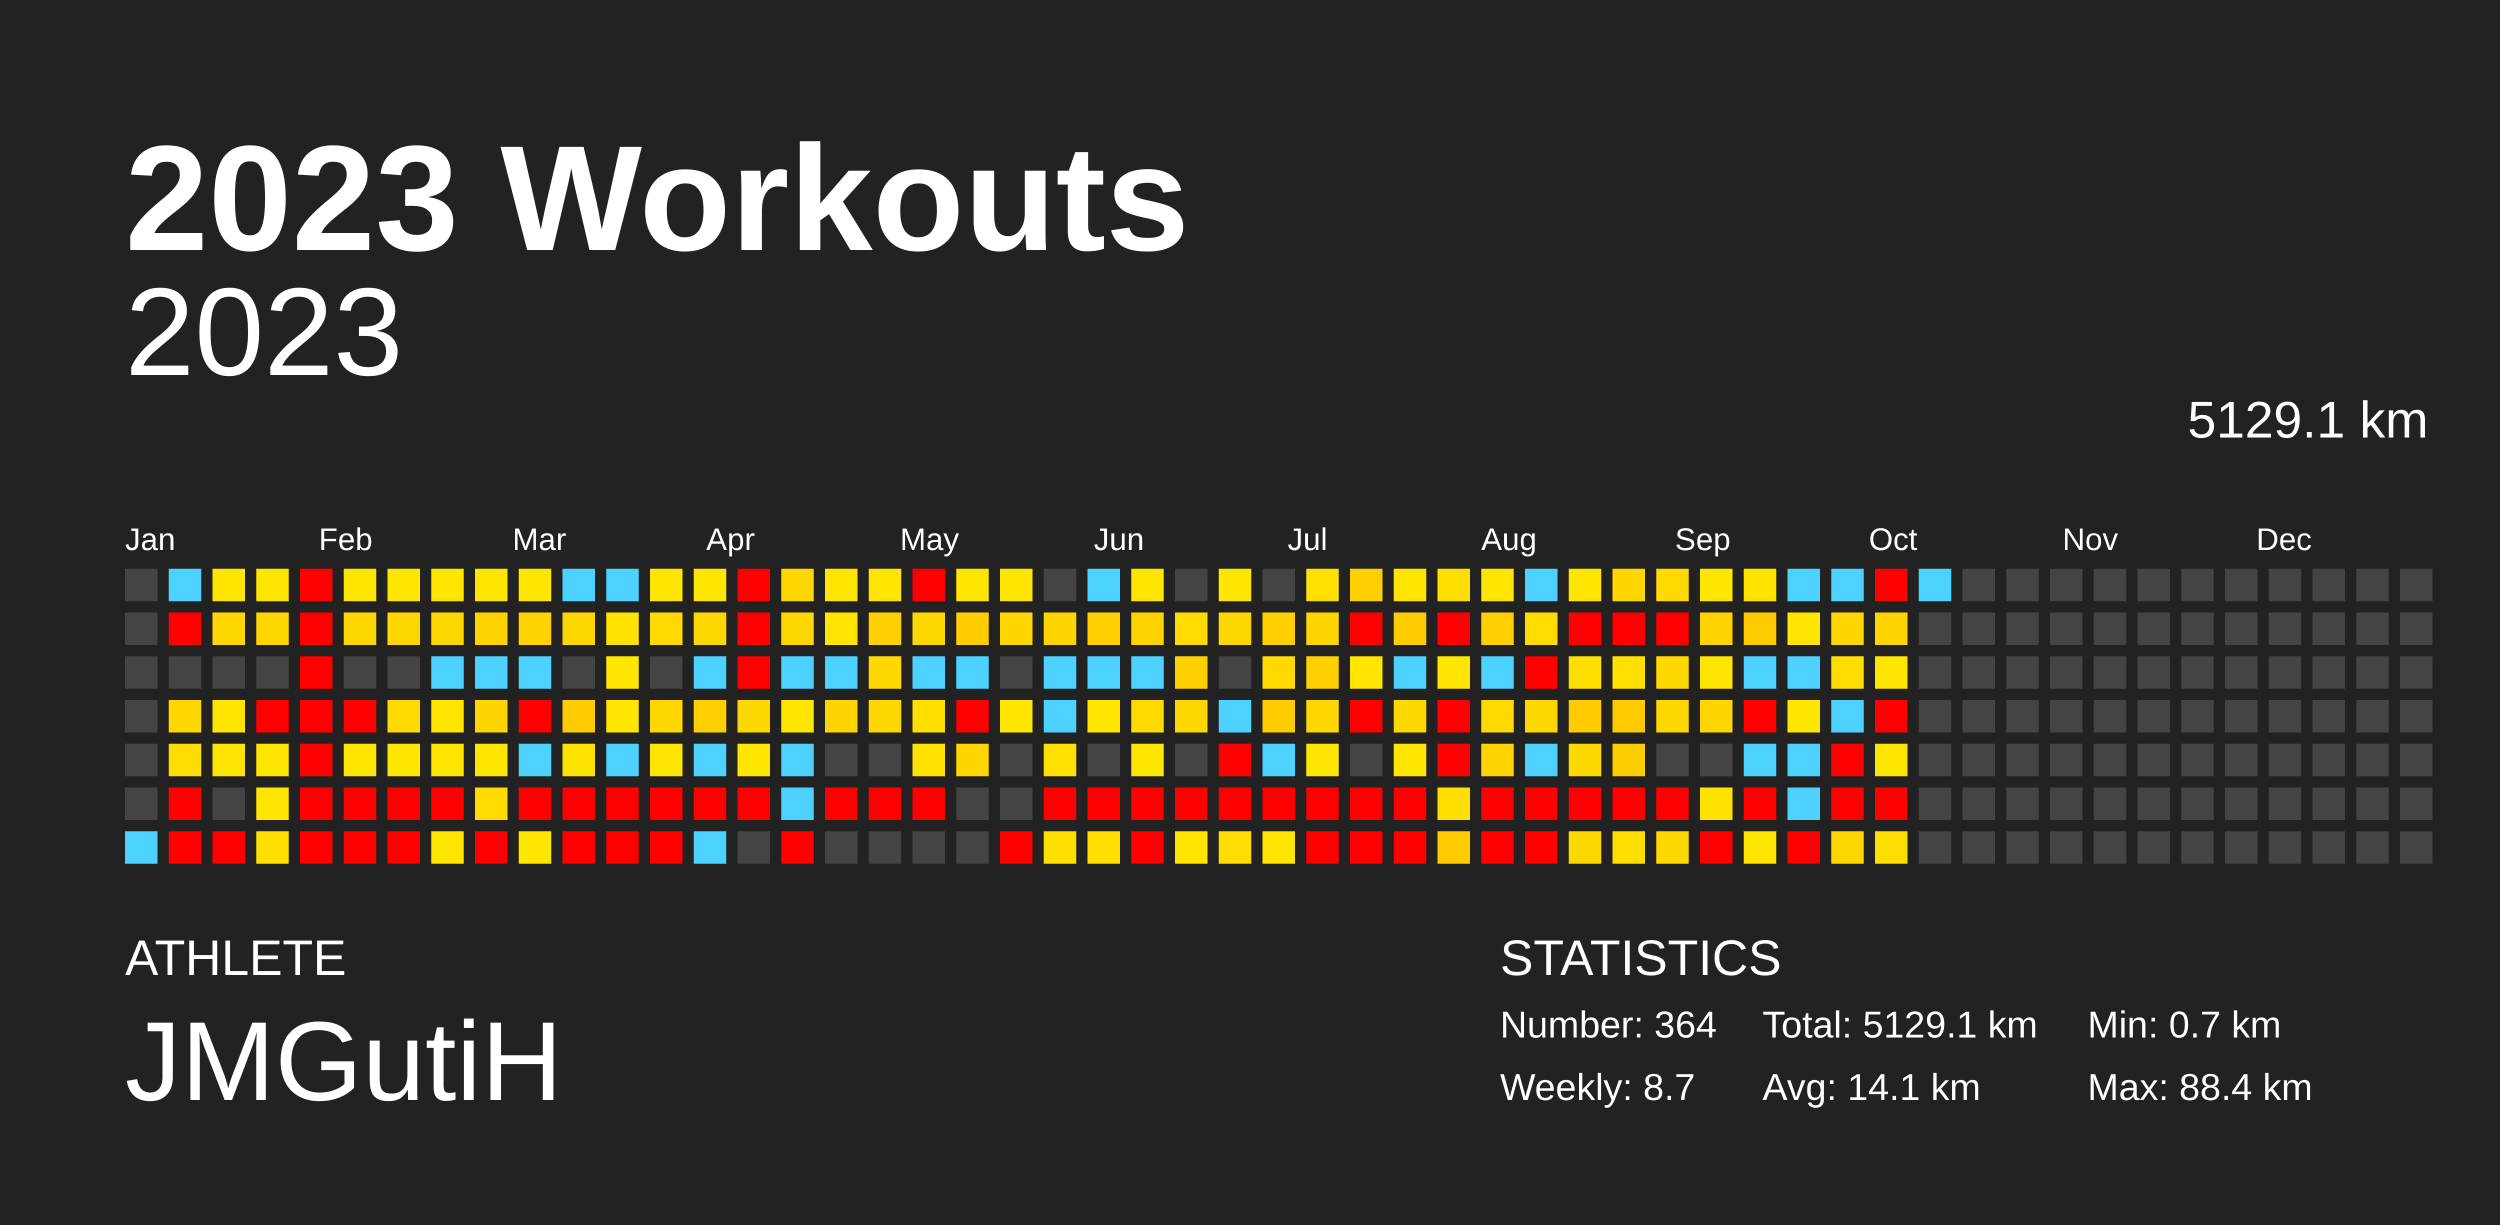
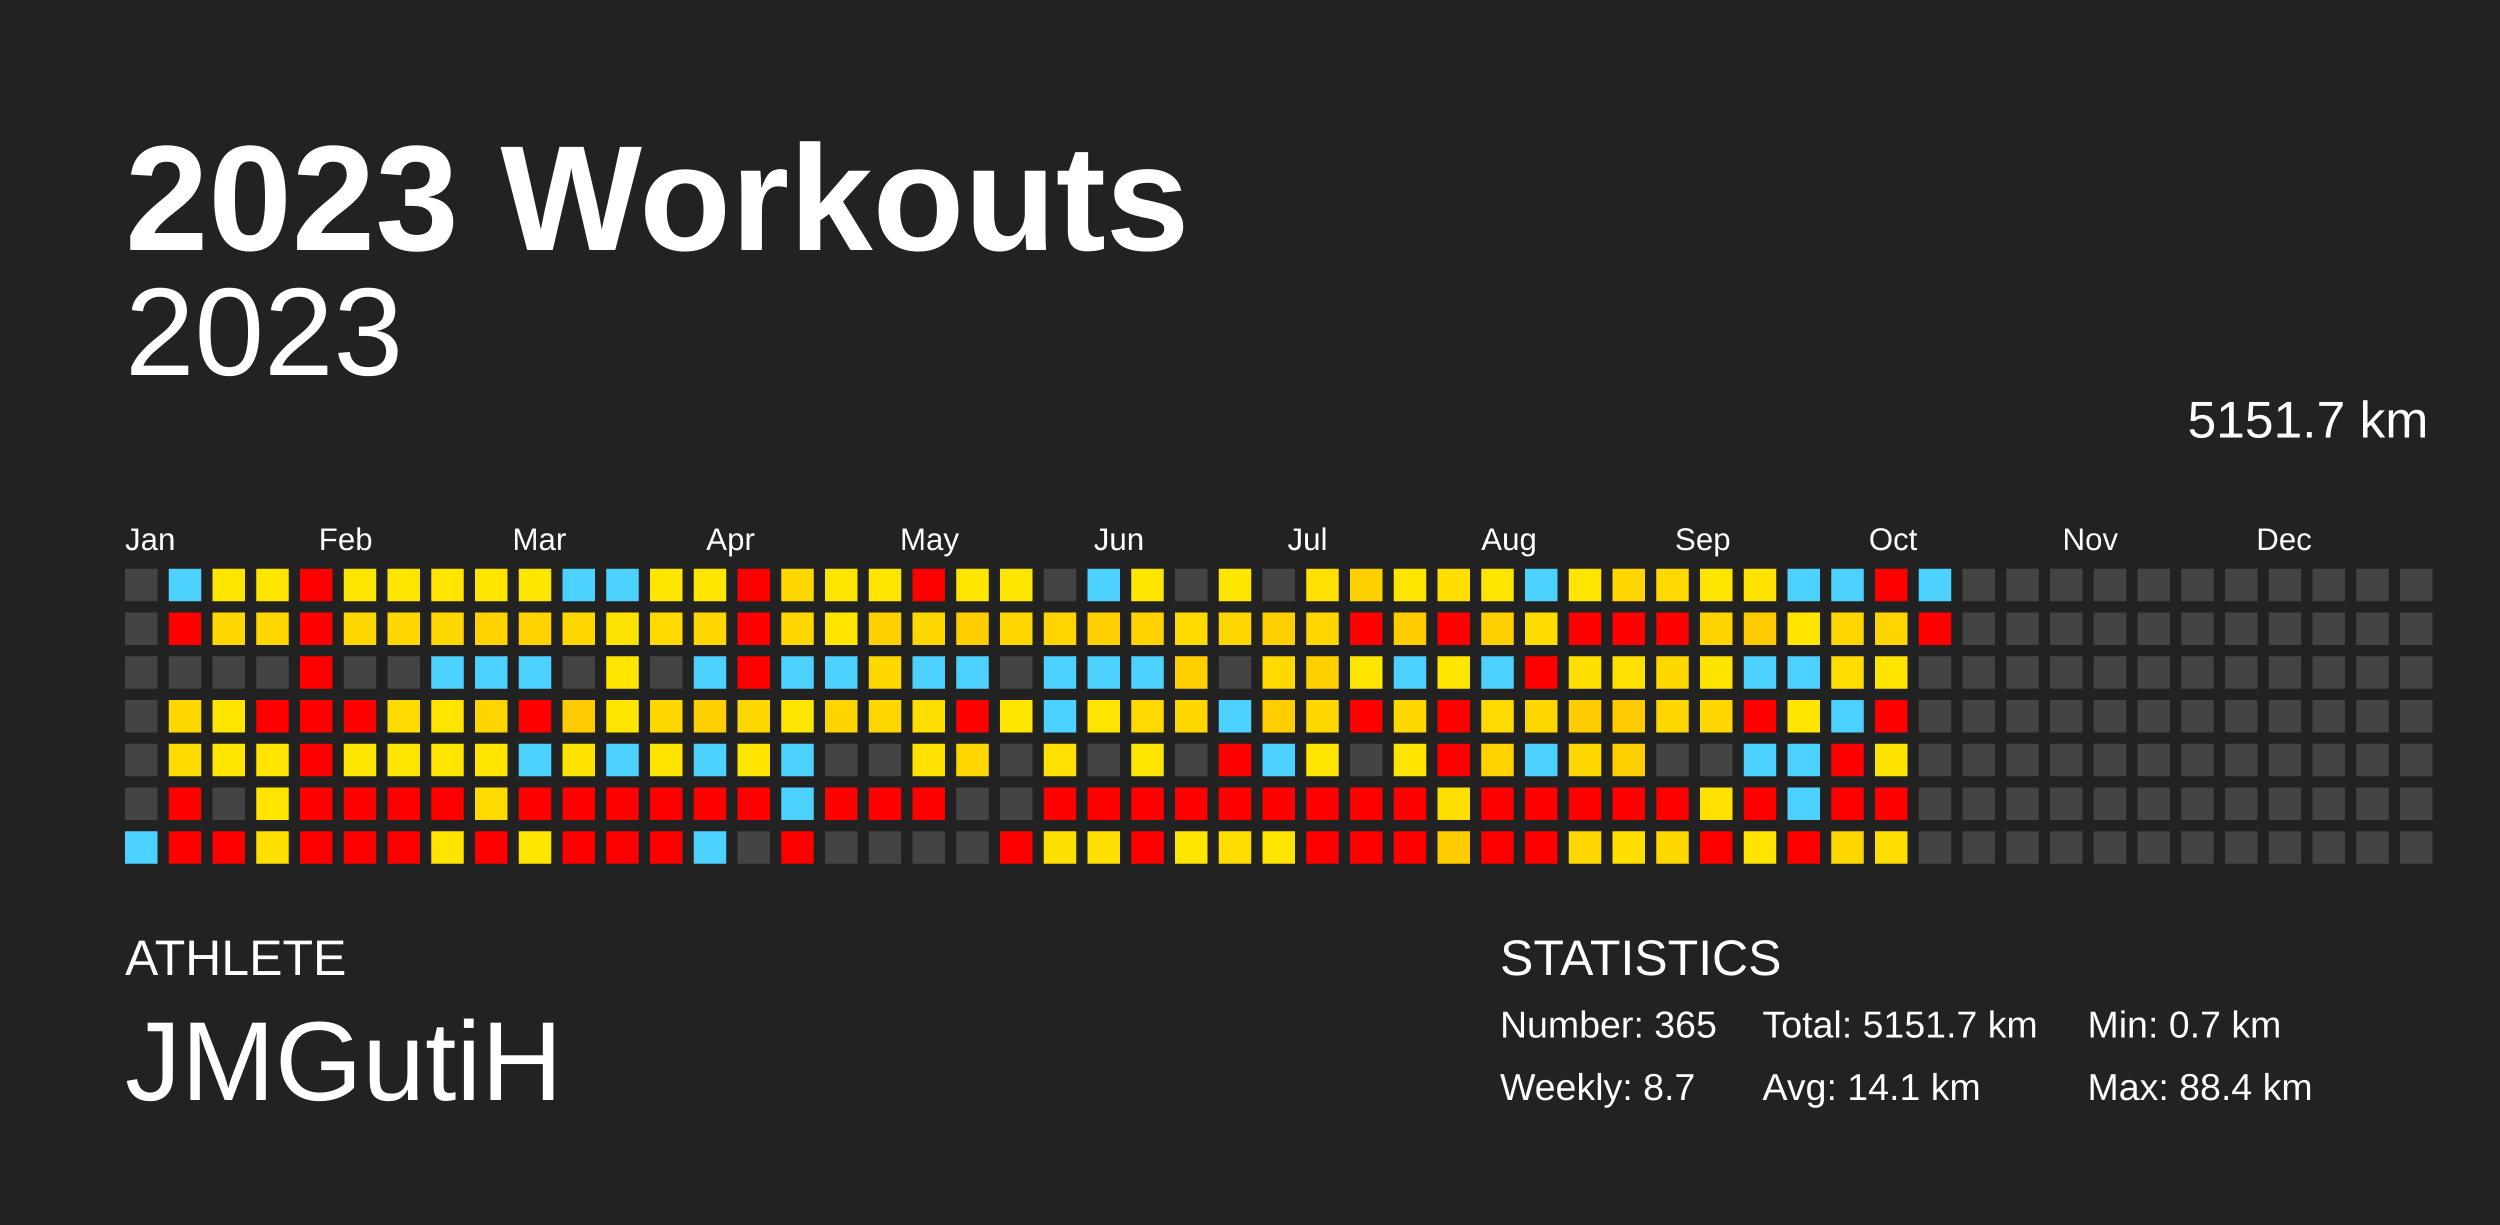
<svg xmlns="http://www.w3.org/2000/svg" baseProfile="full" height="98mm" version="1.1" viewBox="0,0,200,98" width="200mm">
  <defs />
  <rect fill="#222222" height="98" width="200" x="0" y="0" />
  <text fill="#FFFFFF" style="font-size:12px; font-family:Arial; font-weight:bold;" x="10" y="20">2023 Workouts</text>
  <text fill="#FFFFFF" style="font-size:4px; font-family:Arial" x="10" y="78">ATHLETE</text>
  <text fill="#FFFFFF" style="font-size:9px; font-family:Arial" x="10" y="88">JMGutiH</text>
  <text fill="#FFFFFF" style="font-size:4px; font-family:Arial" x="120" y="78">STATISTICS</text>
-   <text fill="#FFFFFF" style="font-size:3px; font-family:Arial" x="120" y="83">Number: 364</text>
+   <text fill="#FFFFFF" style="font-size:3px; font-family:Arial" x="120" y="83">Number: 365</text>
  <text fill="#FFFFFF" style="font-size:3px; font-family:Arial" x="120" y="88">Weekly: 8.7</text>
-   <text fill="#FFFFFF" style="font-size:3px; font-family:Arial" x="141" y="83">Total: 5129.1 km</text>
+   <text fill="#FFFFFF" style="font-size:3px; font-family:Arial" x="141" y="83">Total: 5151.7 km</text>
  <text fill="#FFFFFF" style="font-size:3px; font-family:Arial" x="141" y="88">Avg: 14.1 km</text>
  <text fill="#FFFFFF" style="font-size:3px; font-family:Arial" x="167" y="83">Min: 0.7 km</text>
  <text fill="#FFFFFF" style="font-size:3px; font-family:Arial" x="167" y="88">Max: 88.4 km</text>
  <text alignment-baseline="hanging" fill="#FFFFFF" style="font-size:10.0px; font-family:Arial;" x="10" y="30">2023</text>
-   <text alignment-baseline="hanging" fill="#FFFFFF" style="font-size:4.125px; font-family:Arial;" x="175" y="35">5129.1 km</text>
+   <text alignment-baseline="hanging" fill="#FFFFFF" style="font-size:4.125px; font-family:Arial;" x="175" y="35">5151.7 km</text>
  <text fill="#FFFFFF" style="font-size:2.5px; font-family:Arial" x="10.0" y="44">Jan</text>
  <text fill="#FFFFFF" style="font-size:2.5px; font-family:Arial" x="25.5" y="44">Feb</text>
  <text fill="#FFFFFF" style="font-size:2.5px; font-family:Arial" x="41.0" y="44">Mar</text>
  <text fill="#FFFFFF" style="font-size:2.5px; font-family:Arial" x="56.5" y="44">Apr</text>
  <text fill="#FFFFFF" style="font-size:2.5px; font-family:Arial" x="72.0" y="44">May</text>
  <text fill="#FFFFFF" style="font-size:2.5px; font-family:Arial" x="87.5" y="44">Jun</text>
  <text fill="#FFFFFF" style="font-size:2.5px; font-family:Arial" x="103.0" y="44">Jul</text>
  <text fill="#FFFFFF" style="font-size:2.5px; font-family:Arial" x="118.5" y="44">Aug</text>
  <text fill="#FFFFFF" style="font-size:2.5px; font-family:Arial" x="134.0" y="44">Sep</text>
  <text fill="#FFFFFF" style="font-size:2.5px; font-family:Arial" x="149.5" y="44">Oct</text>
  <text fill="#FFFFFF" style="font-size:2.5px; font-family:Arial" x="165.0" y="44">Nov</text>
  <text fill="#FFFFFF" style="font-size:2.5px; font-family:Arial" x="180.5" y="44">Dec</text>
  <rect fill="#444444" height="2.6" width="2.6" x="10.0" y="45.5" />
  <rect fill="#444444" height="2.6" width="2.6" x="10.0" y="49.0" />
  <rect fill="#444444" height="2.6" width="2.6" x="10.0" y="52.5" />
  <rect fill="#444444" height="2.6" width="2.6" x="10.0" y="56.0" />
  <rect fill="#444444" height="2.6" width="2.6" x="10.0" y="59.5" />
  <rect fill="#444444" height="2.6" width="2.6" x="10.0" y="63.0" />
  <rect fill="#4dd2ff" height="2.6" width="2.6" x="10.0" y="66.5" />
  <rect fill="#4dd2ff" height="2.6" width="2.6" x="13.5" y="45.5" />
  <rect fill="red" height="2.6" width="2.6" x="13.5" y="49.0" />
  <rect fill="#444444" height="2.6" width="2.6" x="13.5" y="52.5" />
  <rect fill="#ffd700" height="2.6" width="2.6" x="13.5" y="56.0" />
  <rect fill="#ffdc00" height="2.6" width="2.6" x="13.5" y="59.5" />
  <rect fill="red" height="2.6" width="2.6" x="13.5" y="63.0" />
  <rect fill="red" height="2.6" width="2.6" x="13.5" y="66.5" />
  <rect fill="#ffe600" height="2.6" width="2.6" x="17.0" y="45.5" />
  <rect fill="#ffd700" height="2.6" width="2.6" x="17.0" y="49.0" />
  <rect fill="#444444" height="2.6" width="2.6" x="17.0" y="52.5" />
  <rect fill="#ffe500" height="2.6" width="2.6" x="17.0" y="56.0" />
  <rect fill="#ffe500" height="2.6" width="2.6" x="17.0" y="59.5" />
  <rect fill="#444444" height="2.6" width="2.6" x="17.0" y="63.0" />
  <rect fill="red" height="2.6" width="2.6" x="17.0" y="66.5" />
  <rect fill="#ffe600" height="2.6" width="2.6" x="20.5" y="45.5" />
  <rect fill="#ffd700" height="2.6" width="2.6" x="20.5" y="49.0" />
  <rect fill="#444444" height="2.6" width="2.6" x="20.5" y="52.5" />
  <rect fill="red" height="2.6" width="2.6" x="20.5" y="56.0" />
  <rect fill="#ffe500" height="2.6" width="2.6" x="20.5" y="59.5" />
  <rect fill="#ffe500" height="2.6" width="2.6" x="20.5" y="63.0" />
  <rect fill="#ffdf00" height="2.6" width="2.6" x="20.5" y="66.5" />
  <rect fill="red" height="2.6" width="2.6" x="24.0" y="45.5" />
  <rect fill="red" height="2.6" width="2.6" x="24.0" y="49.0" />
  <rect fill="red" height="2.6" width="2.6" x="24.0" y="52.5" />
  <rect fill="red" height="2.6" width="2.6" x="24.0" y="56.0" />
  <rect fill="red" height="2.6" width="2.6" x="24.0" y="59.5" />
  <rect fill="red" height="2.6" width="2.6" x="24.0" y="63.0" />
  <rect fill="red" height="2.6" width="2.6" x="24.0" y="66.5" />
  <rect fill="#ffe600" height="2.6" width="2.6" x="27.5" y="45.5" />
  <rect fill="#ffd700" height="2.6" width="2.6" x="27.5" y="49.0" />
  <rect fill="#444444" height="2.6" width="2.6" x="27.5" y="52.5" />
  <rect fill="red" height="2.6" width="2.6" x="27.5" y="56.0" />
  <rect fill="#ffe500" height="2.6" width="2.6" x="27.5" y="59.5" />
  <rect fill="red" height="2.6" width="2.6" x="27.5" y="63.0" />
  <rect fill="red" height="2.6" width="2.6" x="27.5" y="66.5" />
  <rect fill="#ffe600" height="2.6" width="2.6" x="31.0" y="45.5" />
  <rect fill="#ffd700" height="2.6" width="2.6" x="31.0" y="49.0" />
  <rect fill="#444444" height="2.6" width="2.6" x="31.0" y="52.5" />
  <rect fill="#ffda00" height="2.6" width="2.6" x="31.0" y="56.0" />
  <rect fill="#ffe600" height="2.6" width="2.6" x="31.0" y="59.5" />
  <rect fill="red" height="2.6" width="2.6" x="31.0" y="63.0" />
  <rect fill="red" height="2.6" width="2.6" x="31.0" y="66.5" />
  <rect fill="#ffe500" height="2.6" width="2.6" x="34.5" y="45.5" />
  <rect fill="#ffd700" height="2.6" width="2.6" x="34.5" y="49.0" />
  <rect fill="#4dd2ff" height="2.6" width="2.6" x="34.5" y="52.5" />
  <rect fill="#ffe500" height="2.6" width="2.6" x="34.5" y="56.0" />
  <rect fill="#ffe500" height="2.6" width="2.6" x="34.5" y="59.5" />
  <rect fill="red" height="2.6" width="2.6" x="34.5" y="63.0" />
  <rect fill="#ffe400" height="2.6" width="2.6" x="34.5" y="66.5" />
  <rect fill="#ffe600" height="2.6" width="2.6" x="38.0" y="45.5" />
  <rect fill="#ffd200" height="2.6" width="2.6" x="38.0" y="49.0" />
  <rect fill="#4dd2ff" height="2.6" width="2.6" x="38.0" y="52.5" />
  <rect fill="#ffd500" height="2.6" width="2.6" x="38.0" y="56.0" />
  <rect fill="#ffe500" height="2.6" width="2.6" x="38.0" y="59.5" />
  <rect fill="#ffdb00" height="2.6" width="2.6" x="38.0" y="63.0" />
  <rect fill="red" height="2.6" width="2.6" x="38.0" y="66.5" />
  <rect fill="#ffe600" height="2.6" width="2.6" x="41.5" y="45.5" />
  <rect fill="#ffd200" height="2.6" width="2.6" x="41.5" y="49.0" />
  <rect fill="#4dd2ff" height="2.6" width="2.6" x="41.5" y="52.5" />
  <rect fill="red" height="2.6" width="2.6" x="41.5" y="56.0" />
  <rect fill="#4dd2ff" height="2.6" width="2.6" x="41.5" y="59.5" />
  <rect fill="red" height="2.6" width="2.6" x="41.5" y="63.0" />
  <rect fill="#ffe600" height="2.6" width="2.6" x="41.5" y="66.5" />
  <rect fill="#4dd2ff" height="2.6" width="2.6" x="45.0" y="45.5" />
  <rect fill="#ffd700" height="2.6" width="2.6" x="45.0" y="49.0" />
  <rect fill="#444444" height="2.6" width="2.6" x="45.0" y="52.5" />
  <rect fill="#ffca00" height="2.6" width="2.6" x="45.0" y="56.0" />
  <rect fill="#ffe300" height="2.6" width="2.6" x="45.0" y="59.5" />
  <rect fill="red" height="2.6" width="2.6" x="45.0" y="63.0" />
  <rect fill="red" height="2.6" width="2.6" x="45.0" y="66.5" />
  <rect fill="#4dd2ff" height="2.6" width="2.6" x="48.5" y="45.5" />
  <rect fill="#ffe300" height="2.6" width="2.6" x="48.5" y="49.0" />
  <rect fill="#ffe600" height="2.6" width="2.6" x="48.5" y="52.5" />
  <rect fill="#ffe500" height="2.6" width="2.6" x="48.5" y="56.0" />
  <rect fill="#4dd2ff" height="2.6" width="2.6" x="48.5" y="59.5" />
  <rect fill="red" height="2.6" width="2.6" x="48.5" y="63.0" />
  <rect fill="red" height="2.6" width="2.6" x="48.5" y="66.5" />
  <rect fill="#ffe600" height="2.6" width="2.6" x="52.0" y="45.5" />
  <rect fill="#ffd900" height="2.6" width="2.6" x="52.0" y="49.0" />
  <rect fill="#444444" height="2.6" width="2.6" x="52.0" y="52.5" />
  <rect fill="#ffd700" height="2.6" width="2.6" x="52.0" y="56.0" />
  <rect fill="#ffe400" height="2.6" width="2.6" x="52.0" y="59.5" />
  <rect fill="red" height="2.6" width="2.6" x="52.0" y="63.0" />
  <rect fill="red" height="2.6" width="2.6" x="52.0" y="66.5" />
  <rect fill="#ffe600" height="2.6" width="2.6" x="55.5" y="45.5" />
  <rect fill="#ffd700" height="2.6" width="2.6" x="55.5" y="49.0" />
  <rect fill="#4dd2ff" height="2.6" width="2.6" x="55.5" y="52.5" />
  <rect fill="#ffcf00" height="2.6" width="2.6" x="55.5" y="56.0" />
  <rect fill="#4dd2ff" height="2.6" width="2.6" x="55.5" y="59.5" />
  <rect fill="red" height="2.6" width="2.6" x="55.5" y="63.0" />
  <rect fill="#4dd2ff" height="2.6" width="2.6" x="55.5" y="66.5" />
  <rect fill="red" height="2.6" width="2.6" x="59.0" y="45.5" />
  <rect fill="red" height="2.6" width="2.6" x="59.0" y="49.0" />
  <rect fill="red" height="2.6" width="2.6" x="59.0" y="52.5" />
  <rect fill="#ffd700" height="2.6" width="2.6" x="59.0" y="56.0" />
  <rect fill="#ffe500" height="2.6" width="2.6" x="59.0" y="59.5" />
  <rect fill="red" height="2.6" width="2.6" x="59.0" y="63.0" />
  <rect fill="#444444" height="2.6" width="2.6" x="59.0" y="66.5" />
  <rect fill="#ffd700" height="2.6" width="2.6" x="62.5" y="45.5" />
  <rect fill="#ffd700" height="2.6" width="2.6" x="62.5" y="49.0" />
  <rect fill="#4dd2ff" height="2.6" width="2.6" x="62.5" y="52.5" />
  <rect fill="#ffe600" height="2.6" width="2.6" x="62.5" y="56.0" />
  <rect fill="#4dd2ff" height="2.6" width="2.6" x="62.5" y="59.5" />
  <rect fill="#4dd2ff" height="2.6" width="2.6" x="62.5" y="63.0" />
  <rect fill="red" height="2.6" width="2.6" x="62.5" y="66.5" />
  <rect fill="#ffe600" height="2.6" width="2.6" x="66.0" y="45.5" />
  <rect fill="#ffe500" height="2.6" width="2.6" x="66.0" y="49.0" />
  <rect fill="#4dd2ff" height="2.6" width="2.6" x="66.0" y="52.5" />
  <rect fill="#ffd400" height="2.6" width="2.6" x="66.0" y="56.0" />
  <rect fill="#444444" height="2.6" width="2.6" x="66.0" y="59.5" />
  <rect fill="red" height="2.6" width="2.6" x="66.0" y="63.0" />
  <rect fill="#444444" height="2.6" width="2.6" x="66.0" y="66.5" />
  <rect fill="#ffe500" height="2.6" width="2.6" x="69.5" y="45.5" />
  <rect fill="#ffd000" height="2.6" width="2.6" x="69.5" y="49.0" />
  <rect fill="#ffd800" height="2.6" width="2.6" x="69.5" y="52.5" />
  <rect fill="#ffd700" height="2.6" width="2.6" x="69.5" y="56.0" />
  <rect fill="#444444" height="2.6" width="2.6" x="69.5" y="59.5" />
  <rect fill="red" height="2.6" width="2.6" x="69.5" y="63.0" />
  <rect fill="#444444" height="2.6" width="2.6" x="69.5" y="66.5" />
  <rect fill="red" height="2.6" width="2.6" x="73.0" y="45.5" />
  <rect fill="#ffd700" height="2.6" width="2.6" x="73.0" y="49.0" />
  <rect fill="#4dd2ff" height="2.6" width="2.6" x="73.0" y="52.5" />
  <rect fill="#ffde00" height="2.6" width="2.6" x="73.0" y="56.0" />
  <rect fill="#ffe200" height="2.6" width="2.6" x="73.0" y="59.5" />
  <rect fill="red" height="2.6" width="2.6" x="73.0" y="63.0" />
  <rect fill="#444444" height="2.6" width="2.6" x="73.0" y="66.5" />
  <rect fill="#ffe600" height="2.6" width="2.6" x="76.5" y="45.5" />
  <rect fill="#ffcd00" height="2.6" width="2.6" x="76.5" y="49.0" />
  <rect fill="#4dd2ff" height="2.6" width="2.6" x="76.5" y="52.5" />
  <rect fill="red" height="2.6" width="2.6" x="76.5" y="56.0" />
  <rect fill="#ffd600" height="2.6" width="2.6" x="76.5" y="59.5" />
  <rect fill="#444444" height="2.6" width="2.6" x="76.5" y="63.0" />
  <rect fill="#444444" height="2.6" width="2.6" x="76.5" y="66.5" />
  <rect fill="#ffe600" height="2.6" width="2.6" x="80.0" y="45.5" />
  <rect fill="#ffd600" height="2.6" width="2.6" x="80.0" y="49.0" />
  <rect fill="#444444" height="2.6" width="2.6" x="80.0" y="52.5" />
  <rect fill="#ffe600" height="2.6" width="2.6" x="80.0" y="56.0" />
  <rect fill="#444444" height="2.6" width="2.6" x="80.0" y="59.5" />
  <rect fill="#444444" height="2.6" width="2.6" x="80.0" y="63.0" />
  <rect fill="red" height="2.6" width="2.6" x="80.0" y="66.5" />
  <rect fill="#444444" height="2.6" width="2.6" x="83.5" y="45.5" />
  <rect fill="#ffd500" height="2.6" width="2.6" x="83.5" y="49.0" />
  <rect fill="#4dd2ff" height="2.6" width="2.6" x="83.5" y="52.5" />
  <rect fill="#4dd2ff" height="2.6" width="2.6" x="83.5" y="56.0" />
  <rect fill="#ffe000" height="2.6" width="2.6" x="83.5" y="59.5" />
  <rect fill="red" height="2.6" width="2.6" x="83.5" y="63.0" />
  <rect fill="#ffdf00" height="2.6" width="2.6" x="83.5" y="66.5" />
  <rect fill="#4dd2ff" height="2.6" width="2.6" x="87.0" y="45.5" />
  <rect fill="#ffcf00" height="2.6" width="2.6" x="87.0" y="49.0" />
  <rect fill="#4dd2ff" height="2.6" width="2.6" x="87.0" y="52.5" />
  <rect fill="#ffe500" height="2.6" width="2.6" x="87.0" y="56.0" />
  <rect fill="#444444" height="2.6" width="2.6" x="87.0" y="59.5" />
  <rect fill="red" height="2.6" width="2.6" x="87.0" y="63.0" />
  <rect fill="#ffde00" height="2.6" width="2.6" x="87.0" y="66.5" />
  <rect fill="#ffe500" height="2.6" width="2.6" x="90.5" y="45.5" />
  <rect fill="#ffd200" height="2.6" width="2.6" x="90.5" y="49.0" />
  <rect fill="#4dd2ff" height="2.6" width="2.6" x="90.5" y="52.5" />
  <rect fill="#ffd900" height="2.6" width="2.6" x="90.5" y="56.0" />
  <rect fill="#ffe600" height="2.6" width="2.6" x="90.5" y="59.5" />
  <rect fill="red" height="2.6" width="2.6" x="90.5" y="63.0" />
  <rect fill="red" height="2.6" width="2.6" x="90.5" y="66.5" />
  <rect fill="#444444" height="2.6" width="2.6" x="94.0" y="45.5" />
  <rect fill="#ffdb00" height="2.6" width="2.6" x="94.0" y="49.0" />
  <rect fill="#ffd000" height="2.6" width="2.6" x="94.0" y="52.5" />
  <rect fill="#ffd700" height="2.6" width="2.6" x="94.0" y="56.0" />
  <rect fill="#444444" height="2.6" width="2.6" x="94.0" y="59.5" />
  <rect fill="red" height="2.6" width="2.6" x="94.0" y="63.0" />
  <rect fill="#ffe500" height="2.6" width="2.6" x="94.0" y="66.5" />
  <rect fill="#ffe600" height="2.6" width="2.6" x="97.5" y="45.5" />
  <rect fill="#ffd700" height="2.6" width="2.6" x="97.5" y="49.0" />
  <rect fill="#444444" height="2.6" width="2.6" x="97.5" y="52.5" />
  <rect fill="#4dd2ff" height="2.6" width="2.6" x="97.5" y="56.0" />
  <rect fill="red" height="2.6" width="2.6" x="97.5" y="59.5" />
  <rect fill="red" height="2.6" width="2.6" x="97.5" y="63.0" />
  <rect fill="#ffdd00" height="2.6" width="2.6" x="97.5" y="66.5" />
  <rect fill="#444444" height="2.6" width="2.6" x="101.0" y="45.5" />
  <rect fill="#ffcf00" height="2.6" width="2.6" x="101.0" y="49.0" />
  <rect fill="#ffd900" height="2.6" width="2.6" x="101.0" y="52.5" />
  <rect fill="#ffcd00" height="2.6" width="2.6" x="101.0" y="56.0" />
  <rect fill="#4dd2ff" height="2.6" width="2.6" x="101.0" y="59.5" />
  <rect fill="red" height="2.6" width="2.6" x="101.0" y="63.0" />
  <rect fill="#ffe500" height="2.6" width="2.6" x="101.0" y="66.5" />
  <rect fill="#ffe000" height="2.6" width="2.6" x="104.5" y="45.5" />
  <rect fill="#ffd500" height="2.6" width="2.6" x="104.5" y="49.0" />
  <rect fill="#ffd000" height="2.6" width="2.6" x="104.5" y="52.5" />
  <rect fill="#ffd700" height="2.6" width="2.6" x="104.5" y="56.0" />
  <rect fill="#ffe500" height="2.6" width="2.6" x="104.5" y="59.5" />
  <rect fill="red" height="2.6" width="2.6" x="104.5" y="63.0" />
  <rect fill="red" height="2.6" width="2.6" x="104.5" y="66.5" />
  <rect fill="#ffd000" height="2.6" width="2.6" x="108.0" y="45.5" />
  <rect fill="red" height="2.6" width="2.6" x="108.0" y="49.0" />
  <rect fill="#ffe500" height="2.6" width="2.6" x="108.0" y="52.5" />
  <rect fill="red" height="2.6" width="2.6" x="108.0" y="56.0" />
  <rect fill="#444444" height="2.6" width="2.6" x="108.0" y="59.5" />
  <rect fill="red" height="2.6" width="2.6" x="108.0" y="63.0" />
  <rect fill="red" height="2.6" width="2.6" x="108.0" y="66.5" />
  <rect fill="#ffe500" height="2.6" width="2.6" x="111.5" y="45.5" />
  <rect fill="#ffcc00" height="2.6" width="2.6" x="111.5" y="49.0" />
  <rect fill="#4dd2ff" height="2.6" width="2.6" x="111.5" y="52.5" />
  <rect fill="#ffd800" height="2.6" width="2.6" x="111.5" y="56.0" />
  <rect fill="#ffe500" height="2.6" width="2.6" x="111.5" y="59.5" />
  <rect fill="red" height="2.6" width="2.6" x="111.5" y="63.0" />
  <rect fill="red" height="2.6" width="2.6" x="111.5" y="66.5" />
  <rect fill="#ffde00" height="2.6" width="2.6" x="115.0" y="45.5" />
  <rect fill="red" height="2.6" width="2.6" x="115.0" y="49.0" />
  <rect fill="#ffe600" height="2.6" width="2.6" x="115.0" y="52.5" />
  <rect fill="red" height="2.6" width="2.6" x="115.0" y="56.0" />
  <rect fill="red" height="2.6" width="2.6" x="115.0" y="59.5" />
  <rect fill="#ffdf00" height="2.6" width="2.6" x="115.0" y="63.0" />
  <rect fill="#ffcc00" height="2.6" width="2.6" x="115.0" y="66.5" />
  <rect fill="#ffe500" height="2.6" width="2.6" x="118.5" y="45.5" />
  <rect fill="#ffcf00" height="2.6" width="2.6" x="118.5" y="49.0" />
  <rect fill="#4dd2ff" height="2.6" width="2.6" x="118.5" y="52.5" />
  <rect fill="#ffda00" height="2.6" width="2.6" x="118.5" y="56.0" />
  <rect fill="#ffd200" height="2.6" width="2.6" x="118.5" y="59.5" />
  <rect fill="red" height="2.6" width="2.6" x="118.5" y="63.0" />
  <rect fill="red" height="2.6" width="2.6" x="118.5" y="66.5" />
  <rect fill="#4dd2ff" height="2.6" width="2.6" x="122.0" y="45.5" />
  <rect fill="#ffdc00" height="2.6" width="2.6" x="122.0" y="49.0" />
  <rect fill="red" height="2.6" width="2.6" x="122.0" y="52.5" />
  <rect fill="#ffd700" height="2.6" width="2.6" x="122.0" y="56.0" />
  <rect fill="#4dd2ff" height="2.6" width="2.6" x="122.0" y="59.5" />
  <rect fill="red" height="2.6" width="2.6" x="122.0" y="63.0" />
  <rect fill="red" height="2.6" width="2.6" x="122.0" y="66.5" />
  <rect fill="#ffe500" height="2.6" width="2.6" x="125.5" y="45.5" />
  <rect fill="red" height="2.6" width="2.6" x="125.5" y="49.0" />
  <rect fill="#ffdf00" height="2.6" width="2.6" x="125.5" y="52.5" />
  <rect fill="#ffcc00" height="2.6" width="2.6" x="125.5" y="56.0" />
  <rect fill="#ffd800" height="2.6" width="2.6" x="125.5" y="59.5" />
  <rect fill="red" height="2.6" width="2.6" x="125.5" y="63.0" />
  <rect fill="#ffd700" height="2.6" width="2.6" x="125.5" y="66.5" />
  <rect fill="#ffd600" height="2.6" width="2.6" x="129.0" y="45.5" />
  <rect fill="red" height="2.6" width="2.6" x="129.0" y="49.0" />
  <rect fill="#ffe000" height="2.6" width="2.6" x="129.0" y="52.5" />
  <rect fill="#ffca00" height="2.6" width="2.6" x="129.0" y="56.0" />
  <rect fill="#ffce00" height="2.6" width="2.6" x="129.0" y="59.5" />
  <rect fill="red" height="2.6" width="2.6" x="129.0" y="63.0" />
  <rect fill="#ffde00" height="2.6" width="2.6" x="129.0" y="66.5" />
  <rect fill="#ffd900" height="2.6" width="2.6" x="132.5" y="45.5" />
  <rect fill="red" height="2.6" width="2.6" x="132.5" y="49.0" />
  <rect fill="#ffd800" height="2.6" width="2.6" x="132.5" y="52.5" />
  <rect fill="#ffd700" height="2.6" width="2.6" x="132.5" y="56.0" />
  <rect fill="#444444" height="2.6" width="2.6" x="132.5" y="59.5" />
  <rect fill="red" height="2.6" width="2.6" x="132.5" y="63.0" />
  <rect fill="#ffd800" height="2.6" width="2.6" x="132.5" y="66.5" />
  <rect fill="#ffe500" height="2.6" width="2.6" x="136.0" y="45.5" />
  <rect fill="#ffd300" height="2.6" width="2.6" x="136.0" y="49.0" />
  <rect fill="#ffe400" height="2.6" width="2.6" x="136.0" y="52.5" />
  <rect fill="#ffd600" height="2.6" width="2.6" x="136.0" y="56.0" />
  <rect fill="#444444" height="2.6" width="2.6" x="136.0" y="59.5" />
  <rect fill="#ffe100" height="2.6" width="2.6" x="136.0" y="63.0" />
  <rect fill="red" height="2.6" width="2.6" x="136.0" y="66.5" />
  <rect fill="#ffe200" height="2.6" width="2.6" x="139.5" y="45.5" />
  <rect fill="#ffca00" height="2.6" width="2.6" x="139.5" y="49.0" />
  <rect fill="#4dd2ff" height="2.6" width="2.6" x="139.5" y="52.5" />
  <rect fill="red" height="2.6" width="2.6" x="139.5" y="56.0" />
  <rect fill="#4dd2ff" height="2.6" width="2.6" x="139.5" y="59.5" />
  <rect fill="red" height="2.6" width="2.6" x="139.5" y="63.0" />
  <rect fill="#ffe400" height="2.6" width="2.6" x="139.5" y="66.5" />
  <rect fill="#4dd2ff" height="2.6" width="2.6" x="143.0" y="45.5" />
  <rect fill="#ffe500" height="2.6" width="2.6" x="143.0" y="49.0" />
  <rect fill="#4dd2ff" height="2.6" width="2.6" x="143.0" y="52.5" />
  <rect fill="#ffe500" height="2.6" width="2.6" x="143.0" y="56.0" />
  <rect fill="#4dd2ff" height="2.6" width="2.6" x="143.0" y="59.5" />
  <rect fill="#4dd2ff" height="2.6" width="2.6" x="143.0" y="63.0" />
  <rect fill="red" height="2.6" width="2.6" x="143.0" y="66.5" />
  <rect fill="#4dd2ff" height="2.6" width="2.6" x="146.5" y="45.5" />
  <rect fill="#ffd600" height="2.6" width="2.6" x="146.5" y="49.0" />
  <rect fill="#ffdd00" height="2.6" width="2.6" x="146.5" y="52.5" />
  <rect fill="#4dd2ff" height="2.6" width="2.6" x="146.5" y="56.0" />
  <rect fill="red" height="2.6" width="2.6" x="146.5" y="59.5" />
  <rect fill="red" height="2.6" width="2.6" x="146.5" y="63.0" />
  <rect fill="#ffd700" height="2.6" width="2.6" x="146.5" y="66.5" />
  <rect fill="red" height="2.6" width="2.6" x="150.0" y="45.5" />
  <rect fill="#ffd400" height="2.6" width="2.6" x="150.0" y="49.0" />
  <rect fill="#ffe500" height="2.6" width="2.6" x="150.0" y="52.5" />
  <rect fill="red" height="2.6" width="2.6" x="150.0" y="56.0" />
  <rect fill="#ffe400" height="2.6" width="2.6" x="150.0" y="59.5" />
  <rect fill="red" height="2.6" width="2.6" x="150.0" y="63.0" />
  <rect fill="#ffdd00" height="2.6" width="2.6" x="150.0" y="66.5" />
  <rect fill="#4dd2ff" height="2.6" width="2.6" x="153.5" y="45.5" />
-   <rect fill="#444444" height="2.6" width="2.6" x="153.5" y="49.0" />
+   <rect fill="red" height="2.6" width="2.6" x="153.5" y="49.0" />
  <rect fill="#444444" height="2.6" width="2.6" x="153.5" y="52.5" />
  <rect fill="#444444" height="2.6" width="2.6" x="153.5" y="56.0" />
  <rect fill="#444444" height="2.6" width="2.6" x="153.5" y="59.5" />
  <rect fill="#444444" height="2.6" width="2.6" x="153.5" y="63.0" />
  <rect fill="#444444" height="2.6" width="2.6" x="153.5" y="66.5" />
  <rect fill="#444444" height="2.6" width="2.6" x="157.0" y="45.5" />
  <rect fill="#444444" height="2.6" width="2.6" x="157.0" y="49.0" />
  <rect fill="#444444" height="2.6" width="2.6" x="157.0" y="52.5" />
  <rect fill="#444444" height="2.6" width="2.6" x="157.0" y="56.0" />
  <rect fill="#444444" height="2.6" width="2.6" x="157.0" y="59.5" />
  <rect fill="#444444" height="2.6" width="2.6" x="157.0" y="63.0" />
  <rect fill="#444444" height="2.6" width="2.6" x="157.0" y="66.5" />
  <rect fill="#444444" height="2.6" width="2.6" x="160.5" y="45.5" />
  <rect fill="#444444" height="2.6" width="2.6" x="160.5" y="49.0" />
  <rect fill="#444444" height="2.6" width="2.6" x="160.5" y="52.5" />
  <rect fill="#444444" height="2.6" width="2.6" x="160.5" y="56.0" />
  <rect fill="#444444" height="2.6" width="2.6" x="160.5" y="59.5" />
  <rect fill="#444444" height="2.6" width="2.6" x="160.5" y="63.0" />
  <rect fill="#444444" height="2.6" width="2.6" x="160.5" y="66.5" />
  <rect fill="#444444" height="2.6" width="2.6" x="164.0" y="45.5" />
  <rect fill="#444444" height="2.6" width="2.6" x="164.0" y="49.0" />
  <rect fill="#444444" height="2.6" width="2.6" x="164.0" y="52.5" />
  <rect fill="#444444" height="2.6" width="2.6" x="164.0" y="56.0" />
  <rect fill="#444444" height="2.6" width="2.6" x="164.0" y="59.5" />
  <rect fill="#444444" height="2.6" width="2.6" x="164.0" y="63.0" />
  <rect fill="#444444" height="2.6" width="2.6" x="164.0" y="66.5" />
  <rect fill="#444444" height="2.6" width="2.6" x="167.5" y="45.5" />
  <rect fill="#444444" height="2.6" width="2.6" x="167.5" y="49.0" />
  <rect fill="#444444" height="2.6" width="2.6" x="167.5" y="52.5" />
  <rect fill="#444444" height="2.6" width="2.6" x="167.5" y="56.0" />
  <rect fill="#444444" height="2.6" width="2.6" x="167.5" y="59.5" />
  <rect fill="#444444" height="2.6" width="2.6" x="167.5" y="63.0" />
  <rect fill="#444444" height="2.6" width="2.6" x="167.5" y="66.5" />
  <rect fill="#444444" height="2.6" width="2.6" x="171.0" y="45.5" />
  <rect fill="#444444" height="2.6" width="2.6" x="171.0" y="49.0" />
  <rect fill="#444444" height="2.6" width="2.6" x="171.0" y="52.5" />
  <rect fill="#444444" height="2.6" width="2.6" x="171.0" y="56.0" />
  <rect fill="#444444" height="2.6" width="2.6" x="171.0" y="59.5" />
  <rect fill="#444444" height="2.6" width="2.6" x="171.0" y="63.0" />
  <rect fill="#444444" height="2.6" width="2.6" x="171.0" y="66.5" />
  <rect fill="#444444" height="2.6" width="2.6" x="174.5" y="45.5" />
  <rect fill="#444444" height="2.6" width="2.6" x="174.5" y="49.0" />
  <rect fill="#444444" height="2.6" width="2.6" x="174.5" y="52.5" />
  <rect fill="#444444" height="2.6" width="2.6" x="174.5" y="56.0" />
  <rect fill="#444444" height="2.6" width="2.6" x="174.5" y="59.5" />
  <rect fill="#444444" height="2.6" width="2.6" x="174.5" y="63.0" />
  <rect fill="#444444" height="2.6" width="2.6" x="174.5" y="66.5" />
  <rect fill="#444444" height="2.6" width="2.6" x="178.0" y="45.5" />
  <rect fill="#444444" height="2.6" width="2.6" x="178.0" y="49.0" />
  <rect fill="#444444" height="2.6" width="2.6" x="178.0" y="52.5" />
  <rect fill="#444444" height="2.6" width="2.6" x="178.0" y="56.0" />
  <rect fill="#444444" height="2.6" width="2.6" x="178.0" y="59.5" />
  <rect fill="#444444" height="2.6" width="2.6" x="178.0" y="63.0" />
  <rect fill="#444444" height="2.6" width="2.6" x="178.0" y="66.5" />
  <rect fill="#444444" height="2.6" width="2.6" x="181.5" y="45.5" />
  <rect fill="#444444" height="2.6" width="2.6" x="181.5" y="49.0" />
  <rect fill="#444444" height="2.6" width="2.6" x="181.5" y="52.5" />
  <rect fill="#444444" height="2.6" width="2.6" x="181.5" y="56.0" />
  <rect fill="#444444" height="2.6" width="2.6" x="181.5" y="59.5" />
  <rect fill="#444444" height="2.6" width="2.6" x="181.5" y="63.0" />
  <rect fill="#444444" height="2.6" width="2.6" x="181.5" y="66.5" />
  <rect fill="#444444" height="2.6" width="2.6" x="185.0" y="45.5" />
  <rect fill="#444444" height="2.6" width="2.6" x="185.0" y="49.0" />
  <rect fill="#444444" height="2.6" width="2.6" x="185.0" y="52.5" />
  <rect fill="#444444" height="2.6" width="2.6" x="185.0" y="56.0" />
  <rect fill="#444444" height="2.6" width="2.6" x="185.0" y="59.5" />
  <rect fill="#444444" height="2.6" width="2.6" x="185.0" y="63.0" />
  <rect fill="#444444" height="2.6" width="2.6" x="185.0" y="66.5" />
  <rect fill="#444444" height="2.6" width="2.6" x="188.5" y="45.5" />
  <rect fill="#444444" height="2.6" width="2.6" x="188.5" y="49.0" />
  <rect fill="#444444" height="2.6" width="2.6" x="188.5" y="52.5" />
  <rect fill="#444444" height="2.6" width="2.6" x="188.5" y="56.0" />
  <rect fill="#444444" height="2.6" width="2.6" x="188.5" y="59.5" />
  <rect fill="#444444" height="2.6" width="2.6" x="188.5" y="63.0" />
  <rect fill="#444444" height="2.6" width="2.6" x="188.5" y="66.5" />
  <rect fill="#444444" height="2.6" width="2.6" x="192.0" y="45.5" />
  <rect fill="#444444" height="2.6" width="2.6" x="192.0" y="49.0" />
  <rect fill="#444444" height="2.6" width="2.6" x="192.0" y="52.5" />
  <rect fill="#444444" height="2.6" width="2.6" x="192.0" y="56.0" />
  <rect fill="#444444" height="2.6" width="2.6" x="192.0" y="59.5" />
  <rect fill="#444444" height="2.6" width="2.6" x="192.0" y="63.0" />
  <rect fill="#444444" height="2.6" width="2.6" x="192.0" y="66.5" />
</svg>
